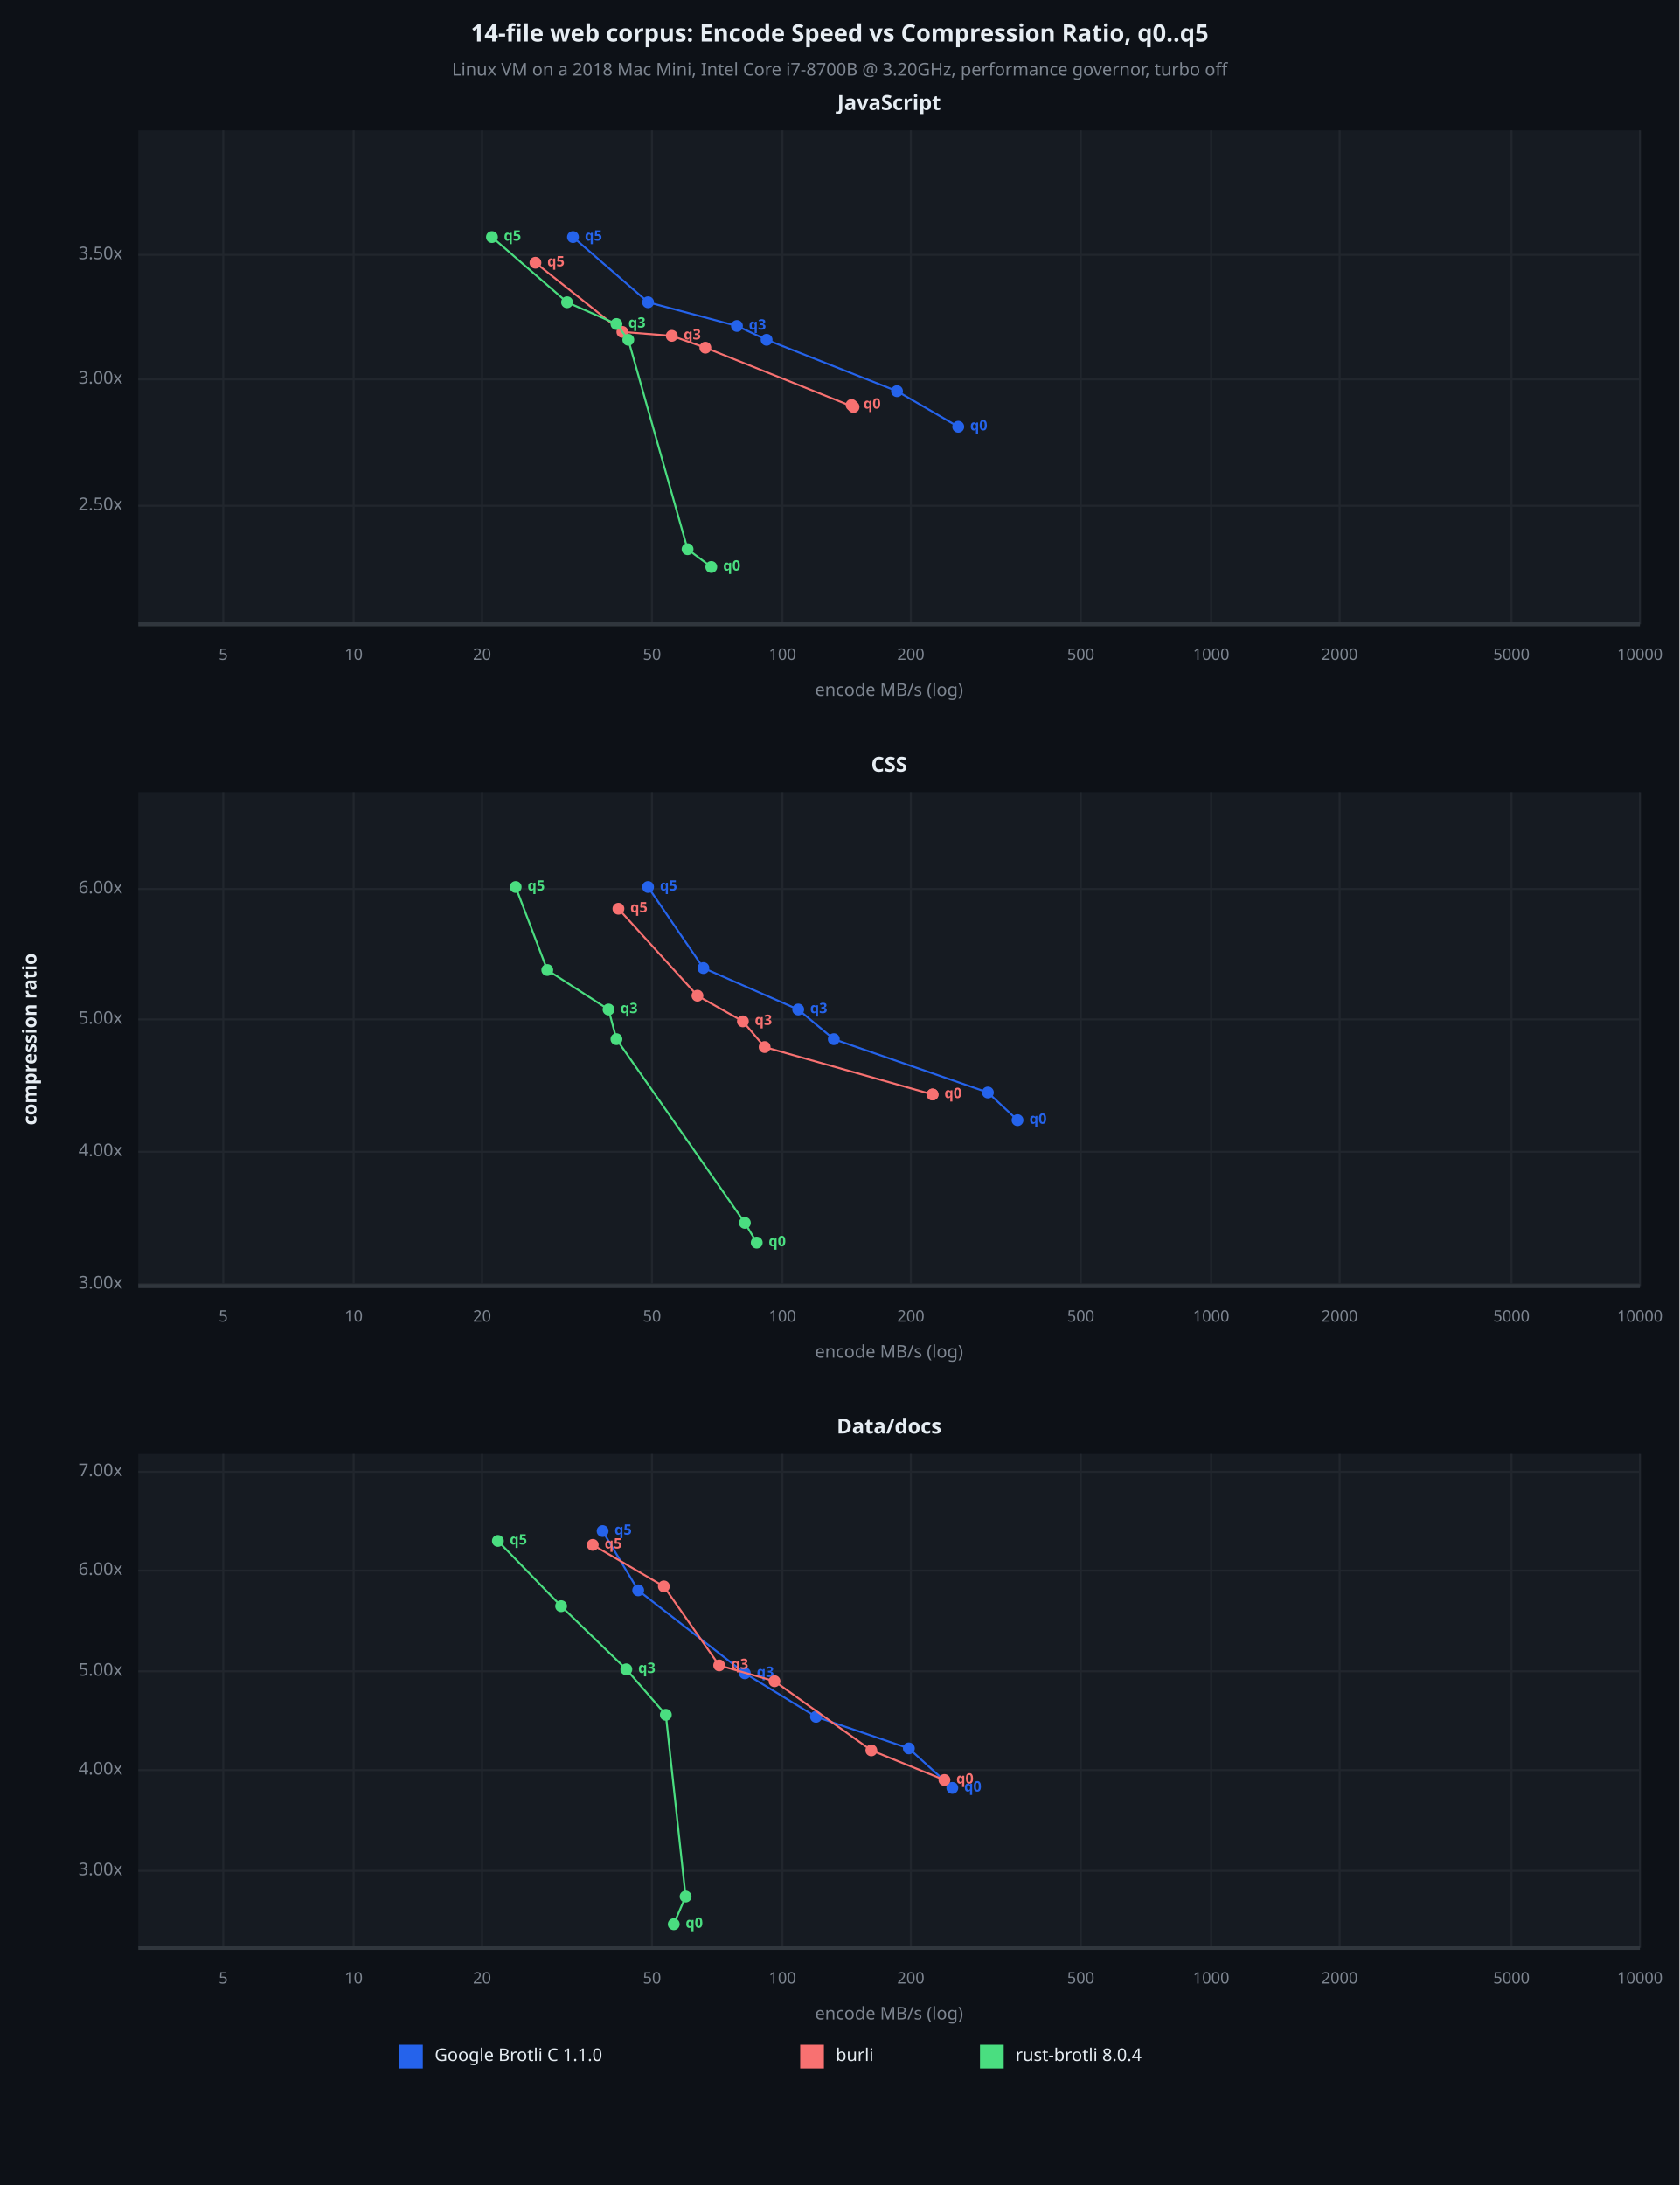
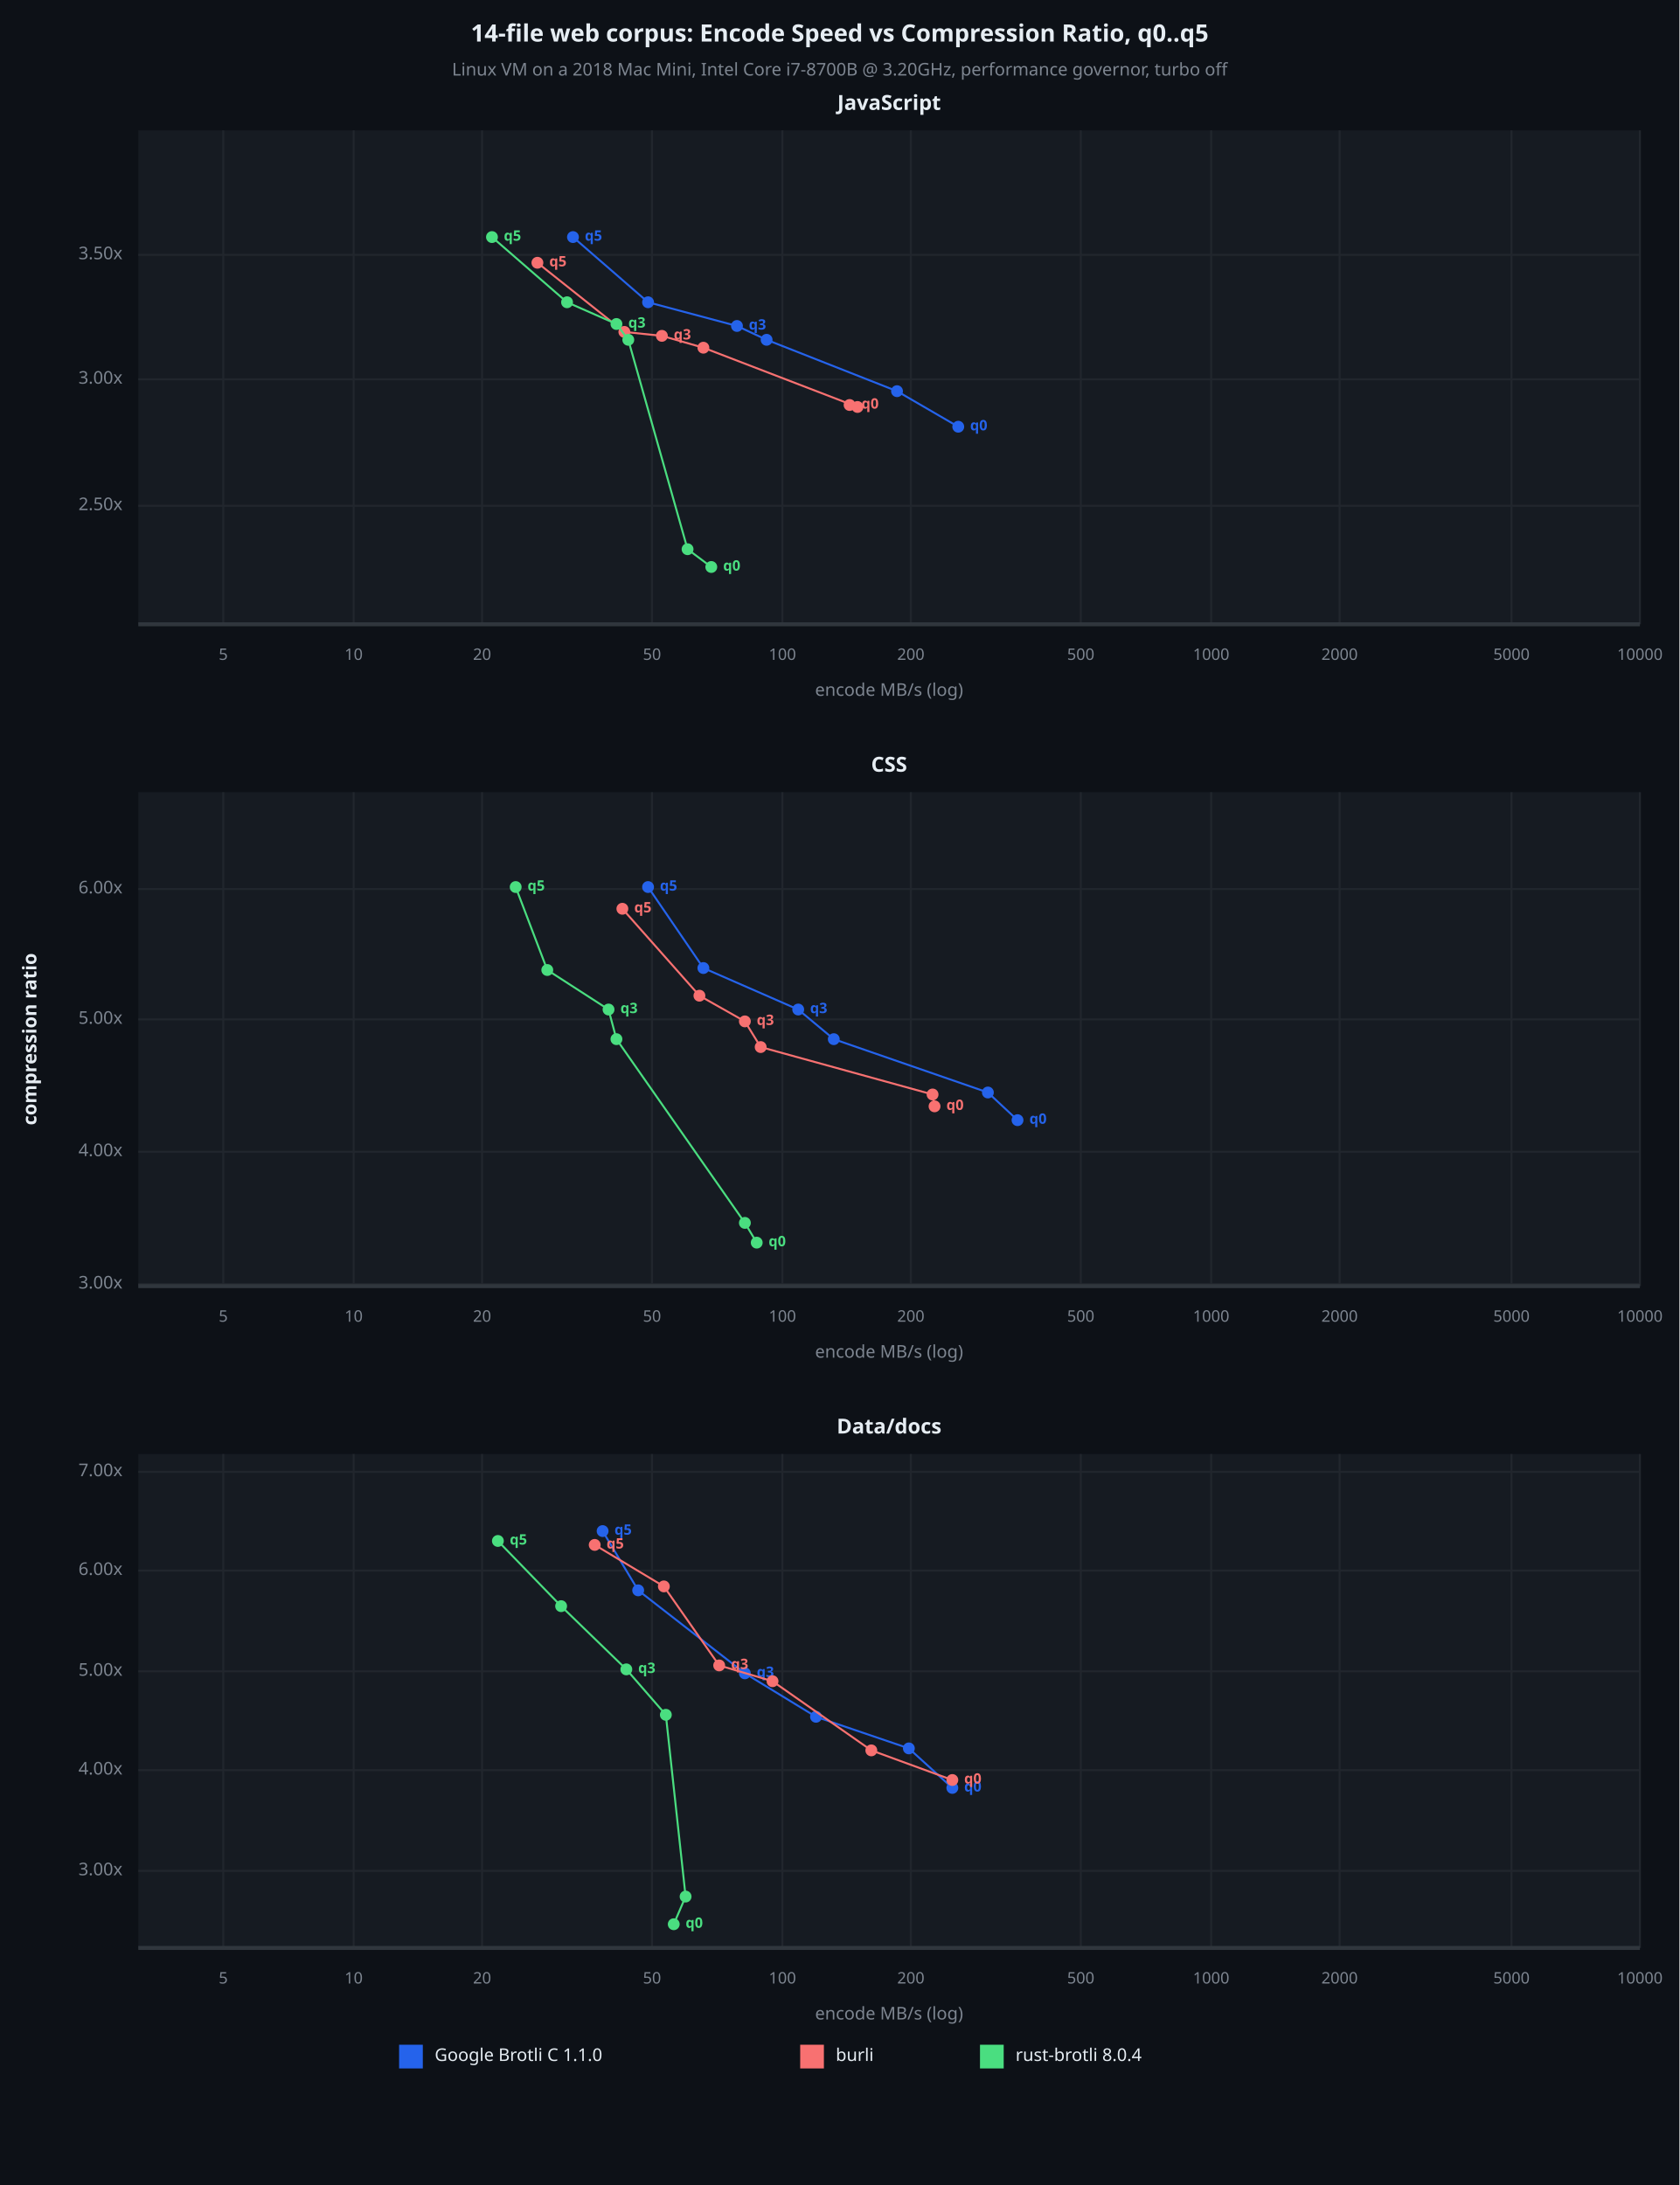
<svg xmlns="http://www.w3.org/2000/svg" viewBox="0 0 850 1106" font-family="system-ui, -apple-system, sans-serif">
  <rect x="0" y="0" width="850" height="1106" opacity="1" fill="#0D1117" stroke="none" />
  <text x="425" y="18" dy="0.5ex" text-anchor="middle" font-family="sans-serif" font-size="12.097" opacity="1" fill="#E6EDF3" font-weight="bold">
14-file web corpus: Encode Speed vs Compression Ratio, q0..q5
</text>
  <text x="425" y="36" dy="0.5ex" text-anchor="middle" font-family="sans-serif" font-size="8.871" opacity="1" fill="#7D8590">
Linux VM on a 2018 Mac Mini, Intel Core i7-8700B @ 3.20GHz, performance governor, turbo off
</text>
  <rect x="70" y="66" width="760" height="250" opacity="1" fill="#161B22" stroke="none" />
  <text x="450" y="53" dy="0.5ex" text-anchor="middle" font-family="sans-serif" font-size="10.484" opacity="1" fill="#E6EDF3" font-weight="bold">
JavaScript
</text>
  <polyline fill="none" opacity="1" stroke="#21262D" stroke-width="1" points="113,66 113,316 " />
  <text x="113" y="332" dy="0.5ex" text-anchor="middle" font-family="sans-serif" font-size="8.065" opacity="1" fill="#7D8590">
5
</text>
  <polyline fill="none" opacity="1" stroke="#21262D" stroke-width="1" points="179,66 179,316 " />
  <text x="179" y="332" dy="0.5ex" text-anchor="middle" font-family="sans-serif" font-size="8.065" opacity="1" fill="#7D8590">
10
</text>
  <polyline fill="none" opacity="1" stroke="#21262D" stroke-width="1" points="244,66 244,316 " />
  <text x="244" y="332" dy="0.5ex" text-anchor="middle" font-family="sans-serif" font-size="8.065" opacity="1" fill="#7D8590">
20
</text>
  <polyline fill="none" opacity="1" stroke="#21262D" stroke-width="1" points="330,66 330,316 " />
  <text x="330" y="332" dy="0.5ex" text-anchor="middle" font-family="sans-serif" font-size="8.065" opacity="1" fill="#7D8590">
50
</text>
  <polyline fill="none" opacity="1" stroke="#21262D" stroke-width="1" points="396,66 396,316 " />
  <text x="396" y="332" dy="0.5ex" text-anchor="middle" font-family="sans-serif" font-size="8.065" opacity="1" fill="#7D8590">
100
</text>
  <polyline fill="none" opacity="1" stroke="#21262D" stroke-width="1" points="461,66 461,316 " />
  <text x="461" y="332" dy="0.5ex" text-anchor="middle" font-family="sans-serif" font-size="8.065" opacity="1" fill="#7D8590">
200
</text>
  <polyline fill="none" opacity="1" stroke="#21262D" stroke-width="1" points="547,66 547,316 " />
  <text x="547" y="332" dy="0.5ex" text-anchor="middle" font-family="sans-serif" font-size="8.065" opacity="1" fill="#7D8590">
500
</text>
  <polyline fill="none" opacity="1" stroke="#21262D" stroke-width="1" points="613,66 613,316 " />
  <text x="613" y="332" dy="0.5ex" text-anchor="middle" font-family="sans-serif" font-size="8.065" opacity="1" fill="#7D8590">
1000
</text>
  <polyline fill="none" opacity="1" stroke="#21262D" stroke-width="1" points="678,66 678,316 " />
  <text x="678" y="332" dy="0.5ex" text-anchor="middle" font-family="sans-serif" font-size="8.065" opacity="1" fill="#7D8590">
2000
</text>
  <polyline fill="none" opacity="1" stroke="#21262D" stroke-width="1" points="765,66 765,316 " />
  <text x="765" y="332" dy="0.5ex" text-anchor="middle" font-family="sans-serif" font-size="8.065" opacity="1" fill="#7D8590">
5000
</text>
  <polyline fill="none" opacity="1" stroke="#21262D" stroke-width="1" points="830,66 830,316 " />
  <text x="830" y="332" dy="0.5ex" text-anchor="middle" font-family="sans-serif" font-size="8.065" opacity="1" fill="#7D8590">
10000
</text>
  <polyline fill="none" opacity="1" stroke="#21262D" stroke-width="1" points="70,256 830,256 " />
  <text x="62" y="256" dy="0.5ex" text-anchor="end" font-family="sans-serif" font-size="8.871" opacity="1" fill="#7D8590">
2.50x
</text>
  <polyline fill="none" opacity="1" stroke="#21262D" stroke-width="1" points="70,192 830,192 " />
  <text x="62" y="192" dy="0.5ex" text-anchor="end" font-family="sans-serif" font-size="8.871" opacity="1" fill="#7D8590">
3.00x
</text>
  <polyline fill="none" opacity="1" stroke="#21262D" stroke-width="1" points="70,129 830,129 " />
  <text x="62" y="129" dy="0.5ex" text-anchor="end" font-family="sans-serif" font-size="8.871" opacity="1" fill="#7D8590">
3.50x
</text>
  <polyline fill="none" opacity="1" stroke="#30363D" stroke-width="2" points="70,316 830,316 " />
  <polyline fill="none" opacity="1" stroke="#2563EB" stroke-width="1" points="485,216 454,198 388,172 373,165 328,153 290,120 " />
  <circle cx="485" cy="216" r="3" opacity="1" fill="#2563EB" stroke="none" stroke-width="1" />
  <text x="491" y="216" dy="0.5ex" text-anchor="start" font-family="sans-serif" font-size="7.258" opacity="1" fill="#2563EB" font-weight="bold">
q0
</text>
  <circle cx="454" cy="198" r="3" opacity="1" fill="#2563EB" stroke="none" stroke-width="1" />
  <circle cx="388" cy="172" r="3" opacity="1" fill="#2563EB" stroke="none" stroke-width="1" />
  <circle cx="373" cy="165" r="3" opacity="1" fill="#2563EB" stroke="none" stroke-width="1" />
  <text x="379" y="165" dy="0.5ex" text-anchor="start" font-family="sans-serif" font-size="7.258" opacity="1" fill="#2563EB" font-weight="bold">
q3
</text>
  <circle cx="328" cy="153" r="3" opacity="1" fill="#2563EB" stroke="none" stroke-width="1" />
  <circle cx="290" cy="120" r="3" opacity="1" fill="#2563EB" stroke="none" stroke-width="1" />
  <text x="296" y="120" dy="0.5ex" text-anchor="start" font-family="sans-serif" font-size="7.258" opacity="1" fill="#2563EB" font-weight="bold">
q5
</text>
-   <polyline fill="none" opacity="1" stroke="#F87171" stroke-width="1" points="431,205 432,206 357,176 340,170 315,168 271,133 " />
-   <circle cx="431" cy="205" r="3" opacity="1" fill="#F87171" stroke="none" stroke-width="1" />
-   <text x="437" y="205" dy="0.5ex" text-anchor="start" font-family="sans-serif" font-size="7.258" opacity="1" fill="#F87171" font-weight="bold">
- q0
- </text>
-   <circle cx="432" cy="206" r="3" opacity="1" fill="#F87171" stroke="none" stroke-width="1" />
-   <circle cx="357" cy="176" r="3" opacity="1" fill="#F87171" stroke="none" stroke-width="1" />
-   <circle cx="340" cy="170" r="3" opacity="1" fill="#F87171" stroke="none" stroke-width="1" />
-   <text x="346" y="170" dy="0.5ex" text-anchor="start" font-family="sans-serif" font-size="7.258" opacity="1" fill="#F87171" font-weight="bold">
- q3
- </text>
-   <circle cx="315" cy="168" r="3" opacity="1" fill="#F87171" stroke="none" stroke-width="1" />
-   <circle cx="271" cy="133" r="3" opacity="1" fill="#F87171" stroke="none" stroke-width="1" />
-   <text x="277" y="133" dy="0.5ex" text-anchor="start" font-family="sans-serif" font-size="7.258" opacity="1" fill="#F87171" font-weight="bold">
+   <polyline fill="none" opacity="1" stroke="#F87171" stroke-width="1" points="430,205 434,206 356,176 335,170 316,168 272,133 " />
+   <circle cx="430" cy="205" r="3" opacity="1" fill="#F87171" stroke="none" stroke-width="1" />
+   <text x="436" y="205" dy="0.5ex" text-anchor="start" font-family="sans-serif" font-size="7.258" opacity="1" fill="#F87171" font-weight="bold">
+ q0
+ </text>
+   <circle cx="434" cy="206" r="3" opacity="1" fill="#F87171" stroke="none" stroke-width="1" />
+   <circle cx="356" cy="176" r="3" opacity="1" fill="#F87171" stroke="none" stroke-width="1" />
+   <circle cx="335" cy="170" r="3" opacity="1" fill="#F87171" stroke="none" stroke-width="1" />
+   <text x="341" y="170" dy="0.5ex" text-anchor="start" font-family="sans-serif" font-size="7.258" opacity="1" fill="#F87171" font-weight="bold">
+ q3
+ </text>
+   <circle cx="316" cy="168" r="3" opacity="1" fill="#F87171" stroke="none" stroke-width="1" />
+   <circle cx="272" cy="133" r="3" opacity="1" fill="#F87171" stroke="none" stroke-width="1" />
+   <text x="278" y="133" dy="0.5ex" text-anchor="start" font-family="sans-serif" font-size="7.258" opacity="1" fill="#F87171" font-weight="bold">
q5
</text>
  <polyline fill="none" opacity="1" stroke="#4ADE80" stroke-width="1" points="360,287 348,278 318,172 312,164 287,153 249,120 " />
  <circle cx="360" cy="287" r="3" opacity="1" fill="#4ADE80" stroke="none" stroke-width="1" />
  <text x="366" y="287" dy="0.5ex" text-anchor="start" font-family="sans-serif" font-size="7.258" opacity="1" fill="#4ADE80" font-weight="bold">
q0
</text>
  <circle cx="348" cy="278" r="3" opacity="1" fill="#4ADE80" stroke="none" stroke-width="1" />
  <circle cx="318" cy="172" r="3" opacity="1" fill="#4ADE80" stroke="none" stroke-width="1" />
  <circle cx="312" cy="164" r="3" opacity="1" fill="#4ADE80" stroke="none" stroke-width="1" />
  <text x="318" y="164" dy="0.5ex" text-anchor="start" font-family="sans-serif" font-size="7.258" opacity="1" fill="#4ADE80" font-weight="bold">
q3
</text>
  <circle cx="287" cy="153" r="3" opacity="1" fill="#4ADE80" stroke="none" stroke-width="1" />
  <circle cx="249" cy="120" r="3" opacity="1" fill="#4ADE80" stroke="none" stroke-width="1" />
  <text x="255" y="120" dy="0.5ex" text-anchor="start" font-family="sans-serif" font-size="7.258" opacity="1" fill="#4ADE80" font-weight="bold">
q5
</text>
  <text x="450" y="350" dy="0.5ex" text-anchor="middle" font-family="sans-serif" font-size="8.871" opacity="1" fill="#7D8590">
encode MB/s (log)
</text>
  <rect x="70" y="401" width="760" height="250" opacity="1" fill="#161B22" stroke="none" />
  <text x="450" y="388" dy="0.5ex" text-anchor="middle" font-family="sans-serif" font-size="10.484" opacity="1" fill="#E6EDF3" font-weight="bold">
CSS
</text>
  <polyline fill="none" opacity="1" stroke="#21262D" stroke-width="1" points="113,401 113,651 " />
  <text x="113" y="667" dy="0.5ex" text-anchor="middle" font-family="sans-serif" font-size="8.065" opacity="1" fill="#7D8590">
5
</text>
  <polyline fill="none" opacity="1" stroke="#21262D" stroke-width="1" points="179,401 179,651 " />
  <text x="179" y="667" dy="0.5ex" text-anchor="middle" font-family="sans-serif" font-size="8.065" opacity="1" fill="#7D8590">
10
</text>
  <polyline fill="none" opacity="1" stroke="#21262D" stroke-width="1" points="244,401 244,651 " />
  <text x="244" y="667" dy="0.5ex" text-anchor="middle" font-family="sans-serif" font-size="8.065" opacity="1" fill="#7D8590">
20
</text>
  <polyline fill="none" opacity="1" stroke="#21262D" stroke-width="1" points="330,401 330,651 " />
  <text x="330" y="667" dy="0.5ex" text-anchor="middle" font-family="sans-serif" font-size="8.065" opacity="1" fill="#7D8590">
50
</text>
  <polyline fill="none" opacity="1" stroke="#21262D" stroke-width="1" points="396,401 396,651 " />
  <text x="396" y="667" dy="0.5ex" text-anchor="middle" font-family="sans-serif" font-size="8.065" opacity="1" fill="#7D8590">
100
</text>
  <polyline fill="none" opacity="1" stroke="#21262D" stroke-width="1" points="461,401 461,651 " />
  <text x="461" y="667" dy="0.5ex" text-anchor="middle" font-family="sans-serif" font-size="8.065" opacity="1" fill="#7D8590">
200
</text>
  <polyline fill="none" opacity="1" stroke="#21262D" stroke-width="1" points="547,401 547,651 " />
  <text x="547" y="667" dy="0.5ex" text-anchor="middle" font-family="sans-serif" font-size="8.065" opacity="1" fill="#7D8590">
500
</text>
  <polyline fill="none" opacity="1" stroke="#21262D" stroke-width="1" points="613,401 613,651 " />
  <text x="613" y="667" dy="0.5ex" text-anchor="middle" font-family="sans-serif" font-size="8.065" opacity="1" fill="#7D8590">
1000
</text>
  <polyline fill="none" opacity="1" stroke="#21262D" stroke-width="1" points="678,401 678,651 " />
  <text x="678" y="667" dy="0.5ex" text-anchor="middle" font-family="sans-serif" font-size="8.065" opacity="1" fill="#7D8590">
2000
</text>
  <polyline fill="none" opacity="1" stroke="#21262D" stroke-width="1" points="765,401 765,651 " />
  <text x="765" y="667" dy="0.5ex" text-anchor="middle" font-family="sans-serif" font-size="8.065" opacity="1" fill="#7D8590">
5000
</text>
  <polyline fill="none" opacity="1" stroke="#21262D" stroke-width="1" points="830,401 830,651 " />
  <text x="830" y="667" dy="0.5ex" text-anchor="middle" font-family="sans-serif" font-size="8.065" opacity="1" fill="#7D8590">
10000
</text>
  <polyline fill="none" opacity="1" stroke="#21262D" stroke-width="1" points="70,650 830,650 " />
  <text x="62" y="650" dy="0.5ex" text-anchor="end" font-family="sans-serif" font-size="8.871" opacity="1" fill="#7D8590">
3.00x
</text>
  <polyline fill="none" opacity="1" stroke="#21262D" stroke-width="1" points="70,583 830,583 " />
  <text x="62" y="583" dy="0.5ex" text-anchor="end" font-family="sans-serif" font-size="8.871" opacity="1" fill="#7D8590">
4.00x
</text>
  <polyline fill="none" opacity="1" stroke="#21262D" stroke-width="1" points="70,516 830,516 " />
  <text x="62" y="516" dy="0.5ex" text-anchor="end" font-family="sans-serif" font-size="8.871" opacity="1" fill="#7D8590">
5.00x
</text>
  <polyline fill="none" opacity="1" stroke="#21262D" stroke-width="1" points="70,450 830,450 " />
  <text x="62" y="450" dy="0.5ex" text-anchor="end" font-family="sans-serif" font-size="8.871" opacity="1" fill="#7D8590">
6.00x
</text>
  <polyline fill="none" opacity="1" stroke="#30363D" stroke-width="2" points="70,651 830,651 " />
  <polyline fill="none" opacity="1" stroke="#2563EB" stroke-width="1" points="515,567 500,553 422,526 404,511 356,490 328,449 " />
  <circle cx="515" cy="567" r="3" opacity="1" fill="#2563EB" stroke="none" stroke-width="1" />
  <text x="521" y="567" dy="0.5ex" text-anchor="start" font-family="sans-serif" font-size="7.258" opacity="1" fill="#2563EB" font-weight="bold">
q0
</text>
  <circle cx="500" cy="553" r="3" opacity="1" fill="#2563EB" stroke="none" stroke-width="1" />
  <circle cx="422" cy="526" r="3" opacity="1" fill="#2563EB" stroke="none" stroke-width="1" />
  <circle cx="404" cy="511" r="3" opacity="1" fill="#2563EB" stroke="none" stroke-width="1" />
  <text x="410" y="511" dy="0.5ex" text-anchor="start" font-family="sans-serif" font-size="7.258" opacity="1" fill="#2563EB" font-weight="bold">
q3
</text>
  <circle cx="356" cy="490" r="3" opacity="1" fill="#2563EB" stroke="none" stroke-width="1" />
  <circle cx="328" cy="449" r="3" opacity="1" fill="#2563EB" stroke="none" stroke-width="1" />
  <text x="334" y="449" dy="0.5ex" text-anchor="start" font-family="sans-serif" font-size="7.258" opacity="1" fill="#2563EB" font-weight="bold">
q5
</text>
-   <polyline fill="none" opacity="1" stroke="#F87171" stroke-width="1" points="472,554 472,554 387,530 376,517 353,504 313,460 " />
+   <polyline fill="none" opacity="1" stroke="#F87171" stroke-width="1" points="473,560 472,554 385,530 377,517 354,504 315,460 " />
+   <circle cx="473" cy="560" r="3" opacity="1" fill="#F87171" stroke="none" stroke-width="1" />
+   <text x="479" y="560" dy="0.5ex" text-anchor="start" font-family="sans-serif" font-size="7.258" opacity="1" fill="#F87171" font-weight="bold">
+ q0
+ </text>
  <circle cx="472" cy="554" r="3" opacity="1" fill="#F87171" stroke="none" stroke-width="1" />
-   <text x="478" y="554" dy="0.5ex" text-anchor="start" font-family="sans-serif" font-size="7.258" opacity="1" fill="#F87171" font-weight="bold">
- q0
- </text>
-   <circle cx="472" cy="554" r="3" opacity="1" fill="#F87171" stroke="none" stroke-width="1" />
-   <circle cx="387" cy="530" r="3" opacity="1" fill="#F87171" stroke="none" stroke-width="1" />
-   <circle cx="376" cy="517" r="3" opacity="1" fill="#F87171" stroke="none" stroke-width="1" />
-   <text x="382" y="517" dy="0.5ex" text-anchor="start" font-family="sans-serif" font-size="7.258" opacity="1" fill="#F87171" font-weight="bold">
- q3
- </text>
-   <circle cx="353" cy="504" r="3" opacity="1" fill="#F87171" stroke="none" stroke-width="1" />
-   <circle cx="313" cy="460" r="3" opacity="1" fill="#F87171" stroke="none" stroke-width="1" />
-   <text x="319" y="460" dy="0.5ex" text-anchor="start" font-family="sans-serif" font-size="7.258" opacity="1" fill="#F87171" font-weight="bold">
+   <circle cx="385" cy="530" r="3" opacity="1" fill="#F87171" stroke="none" stroke-width="1" />
+   <circle cx="377" cy="517" r="3" opacity="1" fill="#F87171" stroke="none" stroke-width="1" />
+   <text x="383" y="517" dy="0.5ex" text-anchor="start" font-family="sans-serif" font-size="7.258" opacity="1" fill="#F87171" font-weight="bold">
+ q3
+ </text>
+   <circle cx="354" cy="504" r="3" opacity="1" fill="#F87171" stroke="none" stroke-width="1" />
+   <circle cx="315" cy="460" r="3" opacity="1" fill="#F87171" stroke="none" stroke-width="1" />
+   <text x="321" y="460" dy="0.5ex" text-anchor="start" font-family="sans-serif" font-size="7.258" opacity="1" fill="#F87171" font-weight="bold">
q5
</text>
  <polyline fill="none" opacity="1" stroke="#4ADE80" stroke-width="1" points="383,629 377,619 312,526 308,511 277,491 261,449 " />
  <circle cx="383" cy="629" r="3" opacity="1" fill="#4ADE80" stroke="none" stroke-width="1" />
  <text x="389" y="629" dy="0.5ex" text-anchor="start" font-family="sans-serif" font-size="7.258" opacity="1" fill="#4ADE80" font-weight="bold">
q0
</text>
  <circle cx="377" cy="619" r="3" opacity="1" fill="#4ADE80" stroke="none" stroke-width="1" />
  <circle cx="312" cy="526" r="3" opacity="1" fill="#4ADE80" stroke="none" stroke-width="1" />
  <circle cx="308" cy="511" r="3" opacity="1" fill="#4ADE80" stroke="none" stroke-width="1" />
  <text x="314" y="511" dy="0.5ex" text-anchor="start" font-family="sans-serif" font-size="7.258" opacity="1" fill="#4ADE80" font-weight="bold">
q3
</text>
  <circle cx="277" cy="491" r="3" opacity="1" fill="#4ADE80" stroke="none" stroke-width="1" />
  <circle cx="261" cy="449" r="3" opacity="1" fill="#4ADE80" stroke="none" stroke-width="1" />
  <text x="267" y="449" dy="0.5ex" text-anchor="start" font-family="sans-serif" font-size="7.258" opacity="1" fill="#4ADE80" font-weight="bold">
q5
</text>
  <text x="450" y="685" dy="0.5ex" text-anchor="middle" font-family="sans-serif" font-size="8.871" opacity="1" fill="#7D8590">
encode MB/s (log)
</text>
  <rect x="70" y="736" width="760" height="250" opacity="1" fill="#161B22" stroke="none" />
  <text x="450" y="723" dy="0.5ex" text-anchor="middle" font-family="sans-serif" font-size="10.484" opacity="1" fill="#E6EDF3" font-weight="bold">
Data/docs
</text>
  <polyline fill="none" opacity="1" stroke="#21262D" stroke-width="1" points="113,736 113,986 " />
  <text x="113" y="1002" dy="0.5ex" text-anchor="middle" font-family="sans-serif" font-size="8.065" opacity="1" fill="#7D8590">
5
</text>
  <polyline fill="none" opacity="1" stroke="#21262D" stroke-width="1" points="179,736 179,986 " />
  <text x="179" y="1002" dy="0.5ex" text-anchor="middle" font-family="sans-serif" font-size="8.065" opacity="1" fill="#7D8590">
10
</text>
  <polyline fill="none" opacity="1" stroke="#21262D" stroke-width="1" points="244,736 244,986 " />
  <text x="244" y="1002" dy="0.5ex" text-anchor="middle" font-family="sans-serif" font-size="8.065" opacity="1" fill="#7D8590">
20
</text>
  <polyline fill="none" opacity="1" stroke="#21262D" stroke-width="1" points="330,736 330,986 " />
  <text x="330" y="1002" dy="0.5ex" text-anchor="middle" font-family="sans-serif" font-size="8.065" opacity="1" fill="#7D8590">
50
</text>
  <polyline fill="none" opacity="1" stroke="#21262D" stroke-width="1" points="396,736 396,986 " />
  <text x="396" y="1002" dy="0.5ex" text-anchor="middle" font-family="sans-serif" font-size="8.065" opacity="1" fill="#7D8590">
100
</text>
  <polyline fill="none" opacity="1" stroke="#21262D" stroke-width="1" points="461,736 461,986 " />
  <text x="461" y="1002" dy="0.5ex" text-anchor="middle" font-family="sans-serif" font-size="8.065" opacity="1" fill="#7D8590">
200
</text>
  <polyline fill="none" opacity="1" stroke="#21262D" stroke-width="1" points="547,736 547,986 " />
  <text x="547" y="1002" dy="0.5ex" text-anchor="middle" font-family="sans-serif" font-size="8.065" opacity="1" fill="#7D8590">
500
</text>
  <polyline fill="none" opacity="1" stroke="#21262D" stroke-width="1" points="613,736 613,986 " />
  <text x="613" y="1002" dy="0.5ex" text-anchor="middle" font-family="sans-serif" font-size="8.065" opacity="1" fill="#7D8590">
1000
</text>
  <polyline fill="none" opacity="1" stroke="#21262D" stroke-width="1" points="678,736 678,986 " />
  <text x="678" y="1002" dy="0.5ex" text-anchor="middle" font-family="sans-serif" font-size="8.065" opacity="1" fill="#7D8590">
2000
</text>
  <polyline fill="none" opacity="1" stroke="#21262D" stroke-width="1" points="765,736 765,986 " />
  <text x="765" y="1002" dy="0.5ex" text-anchor="middle" font-family="sans-serif" font-size="8.065" opacity="1" fill="#7D8590">
5000
</text>
  <polyline fill="none" opacity="1" stroke="#21262D" stroke-width="1" points="830,736 830,986 " />
  <text x="830" y="1002" dy="0.5ex" text-anchor="middle" font-family="sans-serif" font-size="8.065" opacity="1" fill="#7D8590">
10000
</text>
  <polyline fill="none" opacity="1" stroke="#21262D" stroke-width="1" points="70,947 830,947 " />
  <text x="62" y="947" dy="0.5ex" text-anchor="end" font-family="sans-serif" font-size="8.871" opacity="1" fill="#7D8590">
3.00x
</text>
  <polyline fill="none" opacity="1" stroke="#21262D" stroke-width="1" points="70,896 830,896 " />
  <text x="62" y="896" dy="0.5ex" text-anchor="end" font-family="sans-serif" font-size="8.871" opacity="1" fill="#7D8590">
4.00x
</text>
  <polyline fill="none" opacity="1" stroke="#21262D" stroke-width="1" points="70,846 830,846 " />
  <text x="62" y="846" dy="0.5ex" text-anchor="end" font-family="sans-serif" font-size="8.871" opacity="1" fill="#7D8590">
5.00x
</text>
  <polyline fill="none" opacity="1" stroke="#21262D" stroke-width="1" points="70,795 830,795 " />
  <text x="62" y="795" dy="0.5ex" text-anchor="end" font-family="sans-serif" font-size="8.871" opacity="1" fill="#7D8590">
6.00x
</text>
  <polyline fill="none" opacity="1" stroke="#21262D" stroke-width="1" points="70,745 830,745 " />
  <text x="62" y="745" dy="0.5ex" text-anchor="end" font-family="sans-serif" font-size="8.871" opacity="1" fill="#7D8590">
7.00x
</text>
  <polyline fill="none" opacity="1" stroke="#30363D" stroke-width="2" points="70,986 830,986 " />
  <polyline fill="none" opacity="1" stroke="#2563EB" stroke-width="1" points="482,905 460,885 413,869 377,847 323,805 305,775 " />
  <circle cx="482" cy="905" r="3" opacity="1" fill="#2563EB" stroke="none" stroke-width="1" />
  <text x="488" y="905" dy="0.5ex" text-anchor="start" font-family="sans-serif" font-size="7.258" opacity="1" fill="#2563EB" font-weight="bold">
q0
</text>
  <circle cx="460" cy="885" r="3" opacity="1" fill="#2563EB" stroke="none" stroke-width="1" />
  <circle cx="413" cy="869" r="3" opacity="1" fill="#2563EB" stroke="none" stroke-width="1" />
  <circle cx="377" cy="847" r="3" opacity="1" fill="#2563EB" stroke="none" stroke-width="1" />
  <text x="383" y="847" dy="0.5ex" text-anchor="start" font-family="sans-serif" font-size="7.258" opacity="1" fill="#2563EB" font-weight="bold">
q3
</text>
  <circle cx="323" cy="805" r="3" opacity="1" fill="#2563EB" stroke="none" stroke-width="1" />
  <circle cx="305" cy="775" r="3" opacity="1" fill="#2563EB" stroke="none" stroke-width="1" />
  <text x="311" y="775" dy="0.5ex" text-anchor="start" font-family="sans-serif" font-size="7.258" opacity="1" fill="#2563EB" font-weight="bold">
q5
</text>
-   <polyline fill="none" opacity="1" stroke="#F87171" stroke-width="1" points="478,901 441,886 392,851 364,843 336,803 300,782 " />
-   <circle cx="478" cy="901" r="3" opacity="1" fill="#F87171" stroke="none" stroke-width="1" />
-   <text x="484" y="901" dy="0.5ex" text-anchor="start" font-family="sans-serif" font-size="7.258" opacity="1" fill="#F87171" font-weight="bold">
+   <polyline fill="none" opacity="1" stroke="#F87171" stroke-width="1" points="482,901 441,886 391,851 364,843 336,803 301,782 " />
+   <circle cx="482" cy="901" r="3" opacity="1" fill="#F87171" stroke="none" stroke-width="1" />
+   <text x="488" y="901" dy="0.5ex" text-anchor="start" font-family="sans-serif" font-size="7.258" opacity="1" fill="#F87171" font-weight="bold">
q0
</text>
  <circle cx="441" cy="886" r="3" opacity="1" fill="#F87171" stroke="none" stroke-width="1" />
-   <circle cx="392" cy="851" r="3" opacity="1" fill="#F87171" stroke="none" stroke-width="1" />
+   <circle cx="391" cy="851" r="3" opacity="1" fill="#F87171" stroke="none" stroke-width="1" />
  <circle cx="364" cy="843" r="3" opacity="1" fill="#F87171" stroke="none" stroke-width="1" />
  <text x="370" y="843" dy="0.5ex" text-anchor="start" font-family="sans-serif" font-size="7.258" opacity="1" fill="#F87171" font-weight="bold">
q3
</text>
  <circle cx="336" cy="803" r="3" opacity="1" fill="#F87171" stroke="none" stroke-width="1" />
-   <circle cx="300" cy="782" r="3" opacity="1" fill="#F87171" stroke="none" stroke-width="1" />
-   <text x="306" y="782" dy="0.5ex" text-anchor="start" font-family="sans-serif" font-size="7.258" opacity="1" fill="#F87171" font-weight="bold">
+   <circle cx="301" cy="782" r="3" opacity="1" fill="#F87171" stroke="none" stroke-width="1" />
+   <text x="307" y="782" dy="0.5ex" text-anchor="start" font-family="sans-serif" font-size="7.258" opacity="1" fill="#F87171" font-weight="bold">
q5
</text>
  <polyline fill="none" opacity="1" stroke="#4ADE80" stroke-width="1" points="341,974 347,960 337,868 317,845 284,813 252,780 " />
  <circle cx="341" cy="974" r="3" opacity="1" fill="#4ADE80" stroke="none" stroke-width="1" />
  <text x="347" y="974" dy="0.5ex" text-anchor="start" font-family="sans-serif" font-size="7.258" opacity="1" fill="#4ADE80" font-weight="bold">
q0
</text>
  <circle cx="347" cy="960" r="3" opacity="1" fill="#4ADE80" stroke="none" stroke-width="1" />
  <circle cx="337" cy="868" r="3" opacity="1" fill="#4ADE80" stroke="none" stroke-width="1" />
  <circle cx="317" cy="845" r="3" opacity="1" fill="#4ADE80" stroke="none" stroke-width="1" />
  <text x="323" y="845" dy="0.5ex" text-anchor="start" font-family="sans-serif" font-size="7.258" opacity="1" fill="#4ADE80" font-weight="bold">
q3
</text>
  <circle cx="284" cy="813" r="3" opacity="1" fill="#4ADE80" stroke="none" stroke-width="1" />
  <circle cx="252" cy="780" r="3" opacity="1" fill="#4ADE80" stroke="none" stroke-width="1" />
  <text x="258" y="780" dy="0.5ex" text-anchor="start" font-family="sans-serif" font-size="7.258" opacity="1" fill="#4ADE80" font-weight="bold">
q5
</text>
  <text x="450" y="1020" dy="0.5ex" text-anchor="middle" font-family="sans-serif" font-size="8.871" opacity="1" fill="#7D8590">
encode MB/s (log)
</text>
  <text x="16" y="526" dy="0.5ex" text-anchor="middle" font-family="sans-serif" font-size="9.677" opacity="1" fill="#E6EDF3" font-weight="bold" transform="rotate(270, 16, 526)">
compression ratio
</text>
  <rect x="202" y="1035" width="12" height="12" opacity="1" fill="#2563EB" stroke="none" />
  <text x="220" y="1041" dy="0.5ex" text-anchor="start" font-family="sans-serif" font-size="8.871" opacity="1" fill="#E6EDF3">
Google Brotli C 1.1.0
</text>
  <rect x="405" y="1035" width="12" height="12" opacity="1" fill="#F87171" stroke="none" />
  <text x="423" y="1041" dy="0.5ex" text-anchor="start" font-family="sans-serif" font-size="8.871" opacity="1" fill="#E6EDF3">
burli
</text>
  <rect x="496" y="1035" width="12" height="12" opacity="1" fill="#4ADE80" stroke="none" />
  <text x="514" y="1041" dy="0.5ex" text-anchor="start" font-family="sans-serif" font-size="8.871" opacity="1" fill="#E6EDF3">
rust-brotli 8.0.4
</text>
</svg>
